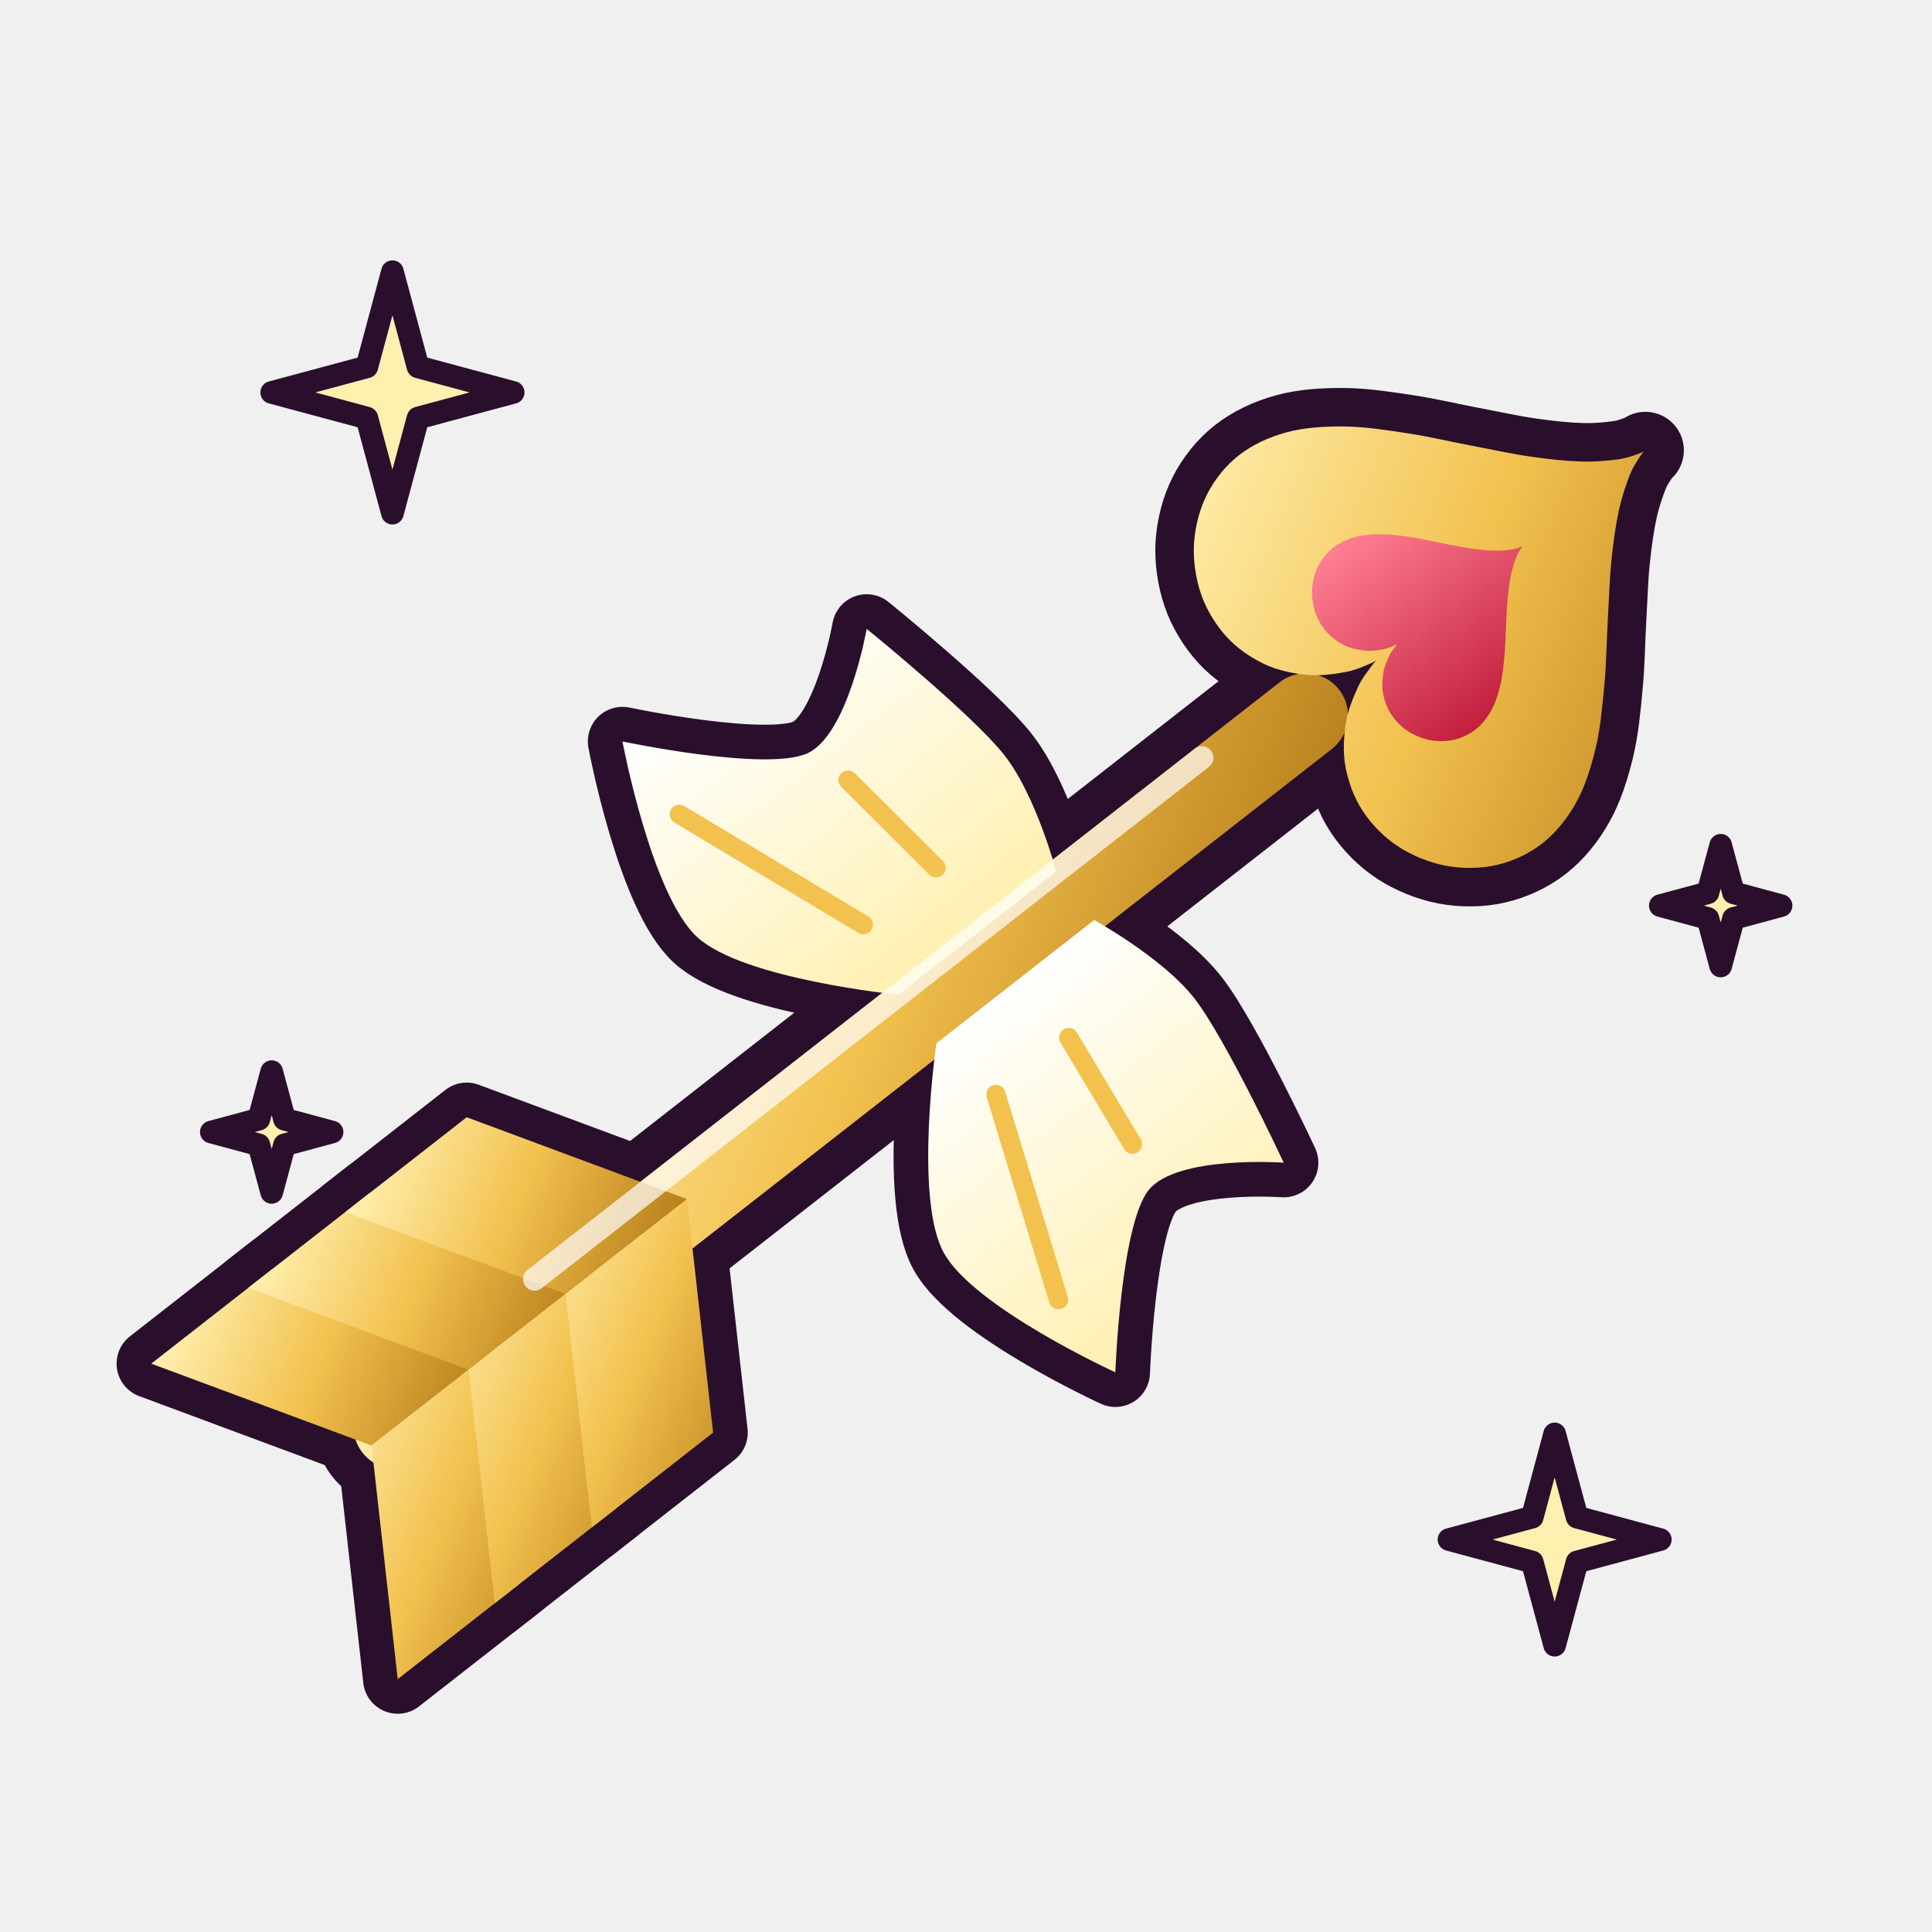
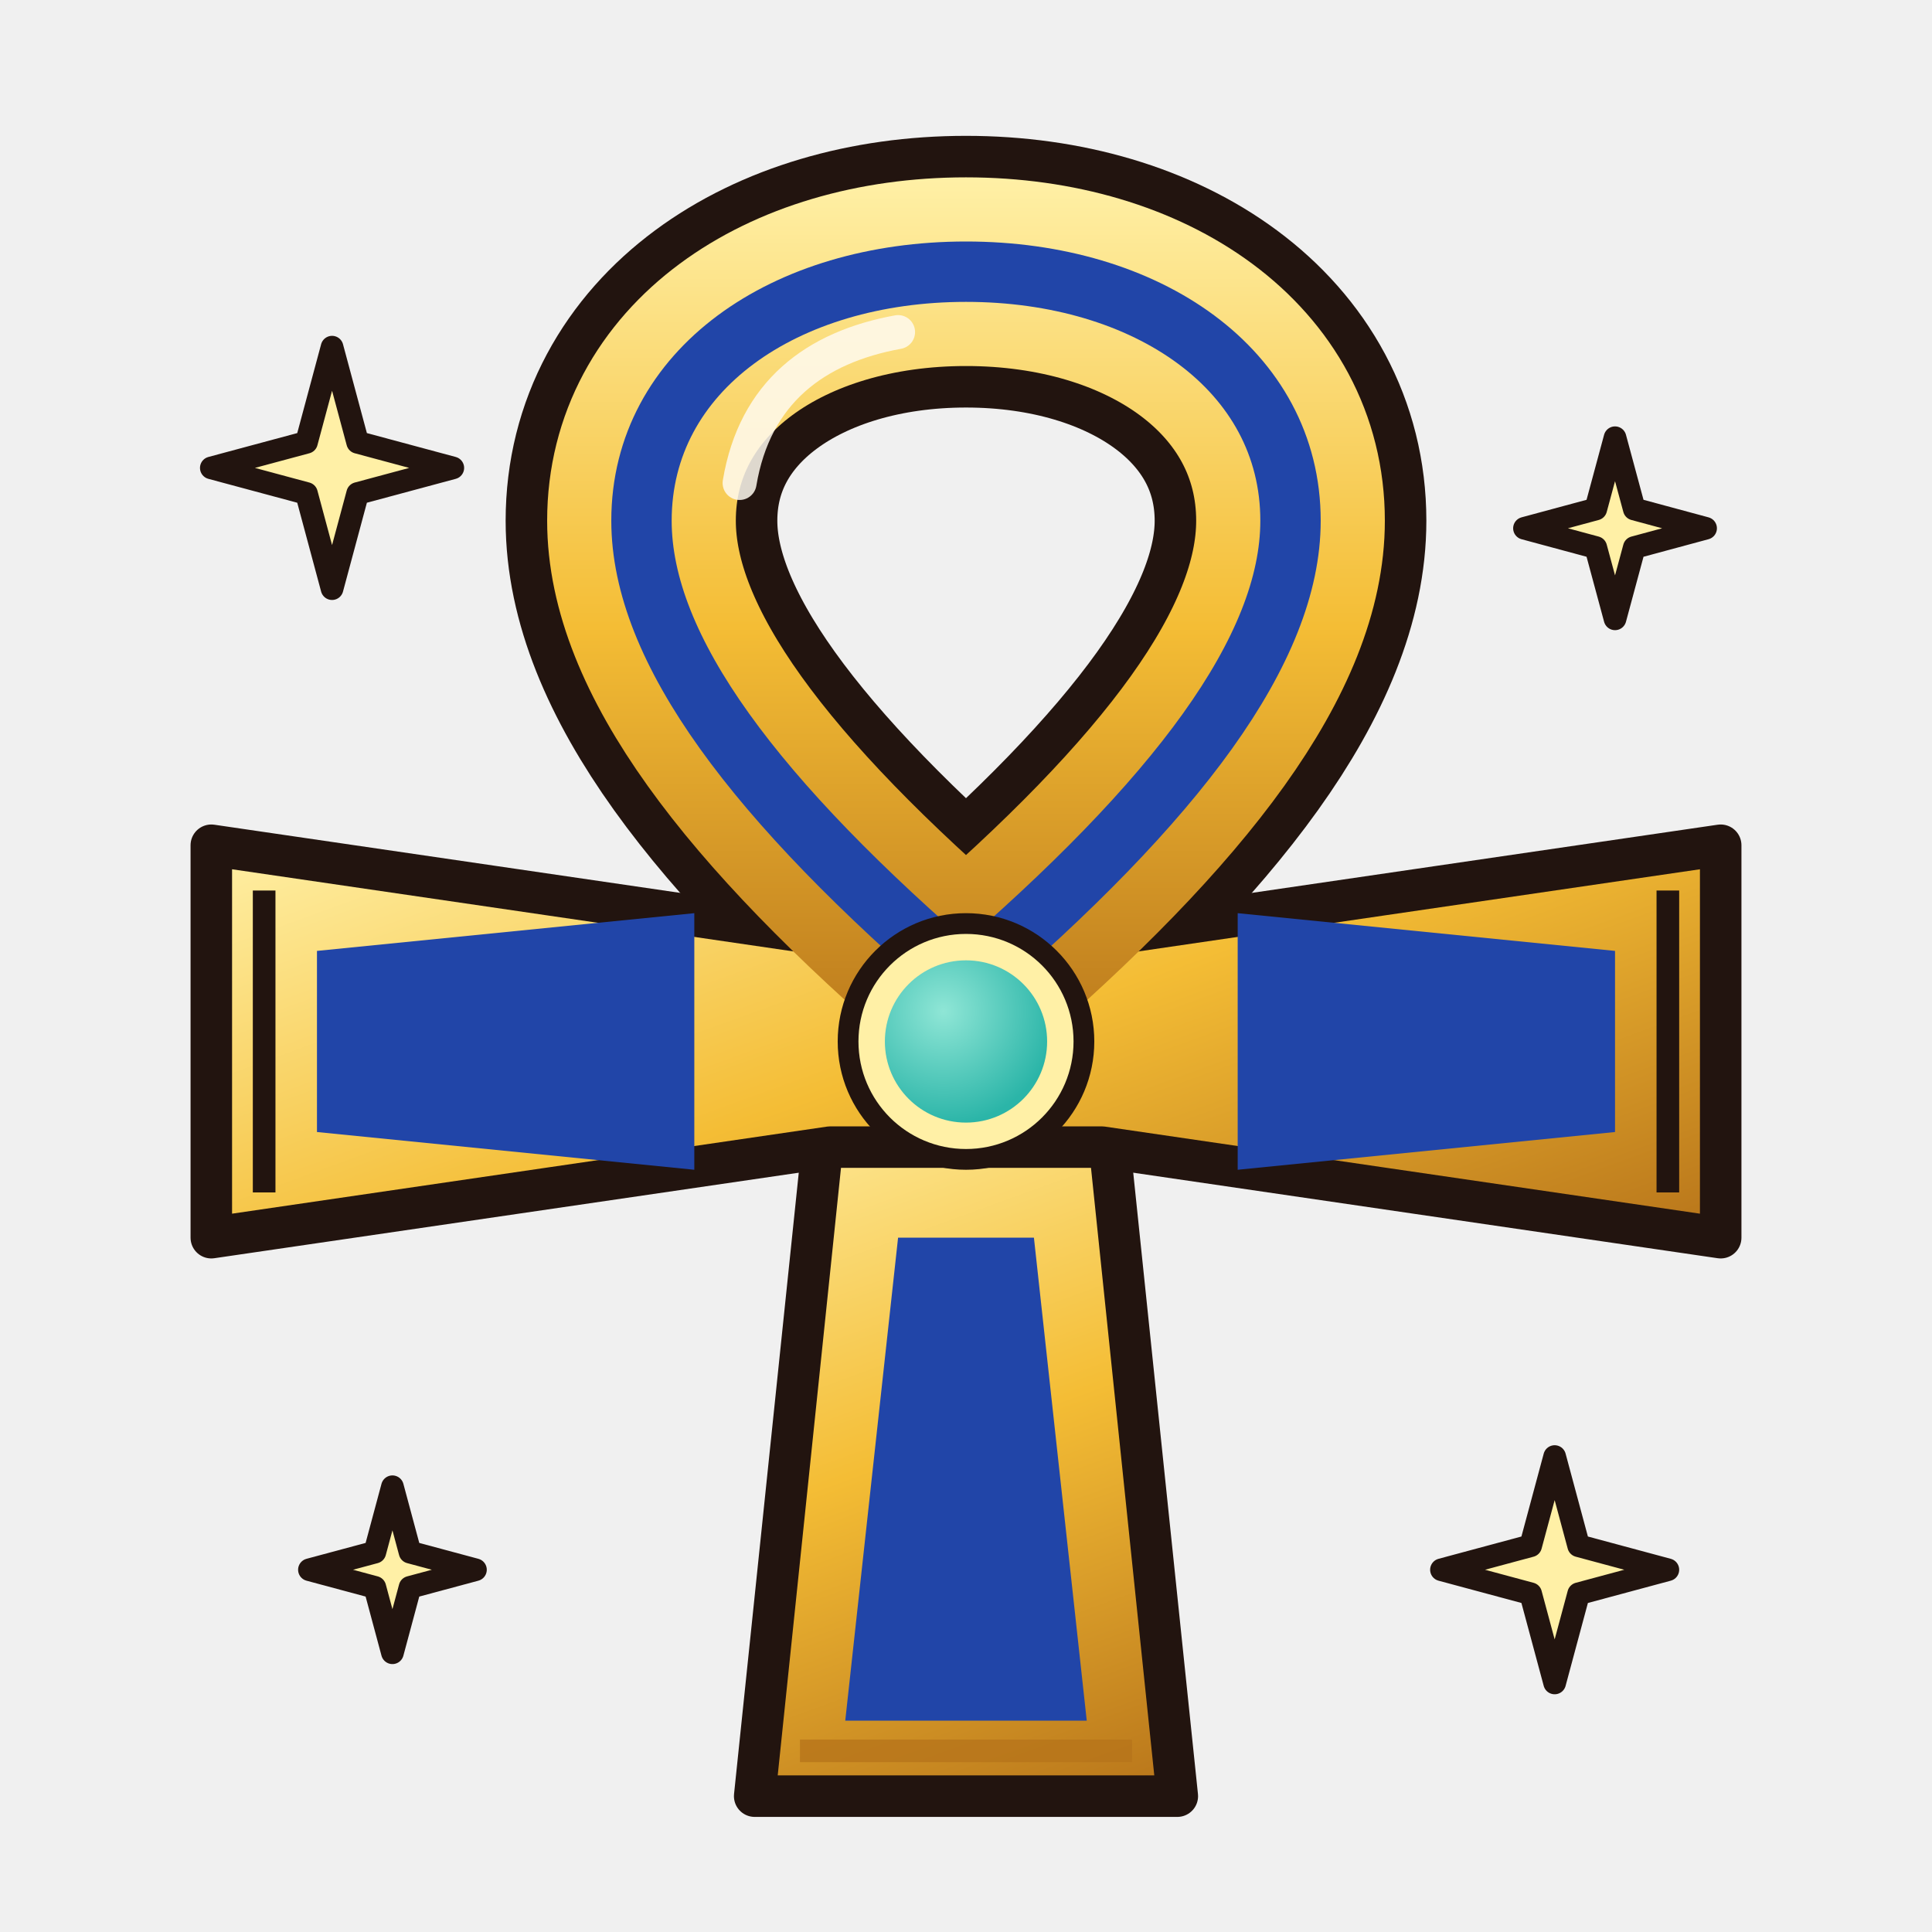
<svg xmlns="http://www.w3.org/2000/svg" width="256" height="256" viewBox="0 0 256 256">
  <defs>
-     <linearGradient id="linear-gradient-1" x1="70.16" y1="124.73" x2="155.3" y2="159.13" gradientUnits="userSpaceOnUse">
-       <stop offset="0" stop-color="#fff0b0" />
-       <stop offset="0.5" stop-color="#f2c14e" />
-       <stop offset="1" stop-color="#b9801c" />
+     <linearGradient id="linear-gradient-1" x1="109.3" y1="138.62" x2="146.7" y2="241.38" gradientUnits="userSpaceOnUse">
+       <stop offset="0" stop-color="#fff0a6" />
+       <stop offset="0.5" stop-color="#f4bd35" />
+       <stop offset="1" stop-color="#b7741a" />
    </linearGradient>
-     <linearGradient id="linear-gradient-2" x1="23.52" y1="172.1" x2="61.83" y2="187.58" gradientUnits="userSpaceOnUse">
-       <stop offset="0" stop-color="#fff0b0" />
-       <stop offset="0.5" stop-color="#f2c14e" />
-       <stop offset="1" stop-color="#b9801c" />
+     <linearGradient id="linear-gradient-2" x1="107.95" y1="82.9" x2="148.05" y2="193.1" gradientUnits="userSpaceOnUse">
+       <stop offset="0" stop-color="#fff0a6" />
+       <stop offset="0.5" stop-color="#f4bd35" />
+       <stop offset="1" stop-color="#b7741a" />
    </linearGradient>
-     <linearGradient id="linear-gradient-3" x1="39.84" y1="192.99" x2="78.16" y2="208.48" gradientUnits="userSpaceOnUse">
-       <stop offset="0" stop-color="#fff0b0" />
-       <stop offset="0.5" stop-color="#f2c14e" />
-       <stop offset="1" stop-color="#b9801c" />
+     <linearGradient id="linear-gradient-3" x1="128" y1="23.5" x2="128" y2="142.5" gradientUnits="userSpaceOnUse">
+       <stop offset="0" stop-color="#fff0a6" />
+       <stop offset="0.5" stop-color="#f4bd35" />
+       <stop offset="1" stop-color="#b7741a" />
    </linearGradient>
-     <linearGradient id="linear-gradient-4" x1="36.38" y1="162.05" x2="74.69" y2="177.53" gradientUnits="userSpaceOnUse">
-       <stop offset="0" stop-color="#fff0b0" />
-       <stop offset="0.5" stop-color="#f2c14e" />
-       <stop offset="1" stop-color="#b9801c" />
-     </linearGradient>
-     <linearGradient id="linear-gradient-5" x1="52.7" y1="182.95" x2="91.02" y2="198.43" gradientUnits="userSpaceOnUse">
-       <stop offset="0" stop-color="#fff0b0" />
-       <stop offset="0.5" stop-color="#f2c14e" />
-       <stop offset="1" stop-color="#b9801c" />
-     </linearGradient>
-     <linearGradient id="linear-gradient-6" x1="49.24" y1="152" x2="87.55" y2="167.48" gradientUnits="userSpaceOnUse">
-       <stop offset="0" stop-color="#fff0b0" />
-       <stop offset="0.5" stop-color="#f2c14e" />
-       <stop offset="1" stop-color="#b9801c" />
-     </linearGradient>
-     <linearGradient id="linear-gradient-7" x1="65.56" y1="172.9" x2="103.88" y2="188.38" gradientUnits="userSpaceOnUse">
-       <stop offset="0" stop-color="#fff0b0" />
-       <stop offset="0.5" stop-color="#f2c14e" />
-       <stop offset="1" stop-color="#b9801c" />
-     </linearGradient>
-     <linearGradient id="linear-gradient-8" x1="94.49" y1="88.87" x2="124.63" y2="127.45" gradientUnits="userSpaceOnUse">
-       <stop offset="0" stop-color="#ffffff" />
-       <stop offset="1" stop-color="#fff0b0" />
-     </linearGradient>
-     <linearGradient id="linear-gradient-9" x1="129.66" y1="133.88" x2="159.8" y2="172.46" gradientUnits="userSpaceOnUse">
-       <stop offset="0" stop-color="#ffffff" />
-       <stop offset="1" stop-color="#fff0b0" />
-     </linearGradient>
-     <linearGradient id="linear-gradient-10" x1="154.9" y1="61.71" x2="234.66" y2="93.94" gradientUnits="userSpaceOnUse">
-       <stop offset="0" stop-color="#fff0b0" />
-       <stop offset="0.5" stop-color="#f2c14e" />
-       <stop offset="1" stop-color="#b9801c" />
-     </linearGradient>
-     <linearGradient id="linear-gradient-11" x1="181.58" y1="68.72" x2="200.42" y2="92.83" gradientUnits="userSpaceOnUse">
-       <stop offset="0" stop-color="#ff7f93" />
-       <stop offset="1" stop-color="#c21f3d" />
-     </linearGradient>
+     <radialGradient id="radial-gradient-1" cx="125" cy="134" r="15" gradientUnits="userSpaceOnUse">
+       <stop offset="0" stop-color="#8fe6d6" />
+       <stop offset="1" stop-color="#2bb5a8" />
+     </radialGradient>
  </defs>
  <g>
-     <g>
-       <line x1="52.45" y1="189.03" x2="173.01" y2="94.83" fill="none" stroke="#2a0f2c" stroke-width="21.42" stroke-linecap="round" stroke-linejoin="round" />
-       <polygon points="49.23,191.54 20.04,180.69 36.12,168.13 65.31,178.98" fill="#2a0f2c" stroke="#2a0f2c" stroke-width="9.18" stroke-linecap="round" stroke-linejoin="round" />
-       <polygon points="49.23,191.54 52.7,222.49 68.77,209.93 65.31,178.98" fill="#2a0f2c" stroke="#2a0f2c" stroke-width="9.18" stroke-linecap="round" stroke-linejoin="round" />
-       <polygon points="62.09,181.49 32.9,170.64 48.98,158.08 78.17,168.93" fill="#2a0f2c" stroke="#2a0f2c" stroke-width="9.18" stroke-linecap="round" stroke-linejoin="round" />
-       <polygon points="62.09,181.49 65.56,212.44 81.63,199.88 78.17,168.93" fill="#2a0f2c" stroke="#2a0f2c" stroke-width="9.18" stroke-linecap="round" stroke-linejoin="round" />
-       <polygon points="74.95,171.45 45.76,160.6 61.84,148.04 91.03,158.89" fill="#2a0f2c" stroke="#2a0f2c" stroke-width="9.18" stroke-linecap="round" stroke-linejoin="round" />
-       <polygon points="74.95,171.45 78.42,202.39 94.49,189.83 91.03,158.89" fill="#2a0f2c" stroke="#2a0f2c" stroke-width="9.18" stroke-linecap="round" stroke-linejoin="round" />
-       <path d="M119.06 131.81 C119.06 131.81 98.47 129.77 92.38 124.17 C86.29 118.58 82.48 98.25 82.48 98.25 C82.48 98.25 101.61 102.3 107 99.81 C112.39 97.32 114.84 83.33 114.84 83.33 C114.84 83.33 128.93 94.75 133.12 100.11 C137.31 105.47 139.96 115.48 139.96 115.48 Z" fill="#2a0f2c" stroke="#2a0f2c" stroke-width="9.18" stroke-linecap="round" stroke-linejoin="round" />
-       <path d="M124.08 138.24 C124.08 138.24 121.08 158.7 125.04 165.97 C128.99 173.23 147.79 181.84 147.79 181.84 C147.79 181.84 148.49 162.31 152.21 157.68 C155.94 153.05 170.1 154.06 170.1 154.06 C170.1 154.06 162.43 137.62 158.24 132.26 C154.05 126.9 144.98 121.91 144.98 121.91 Z" fill="#2a0f2c" stroke="#2a0f2c" stroke-width="9.18" stroke-linecap="round" stroke-linejoin="round" />
-       <path d="M182.66 87.3 C182.66 87.3 182.31 87.63 181.58 87.92 C180.85 88.22 179.67 88.8 178.3 89.04 C176.92 89.3 175.08 89.59 173.3 89.43 C171.52 89.27 169.42 88.88 167.63 88.04 C165.83 87.2 163.94 85.94 162.54 84.39 C161.13 82.85 159.87 80.82 159.16 78.76 C158.44 76.69 158.08 74.24 158.21 72.03 C158.35 69.82 158.95 67.43 159.95 65.49 C160.94 63.53 162.42 61.68 164.17 60.32 C165.91 58.96 168.1 57.93 170.42 57.3 C172.73 56.66 175.4 56.49 178.07 56.51 C180.75 56.53 183.67 56.98 186.49 57.41 C189.3 57.83 192.25 58.54 194.97 59.05 C197.7 59.57 200.43 60.17 202.85 60.51 C205.28 60.86 207.58 61.1 209.5 61.15 C211.41 61.21 213.08 61.04 214.36 60.87 C215.64 60.7 216.56 60.32 217.17 60.11 C217.78 59.92 218.02 59.67 218.02 59.67 C218.02 59.67 217.72 59.84 217.38 60.39 C217.04 60.93 216.44 61.73 215.96 62.93 C215.49 64.13 214.93 65.71 214.52 67.58 C214.11 69.45 213.78 71.75 213.53 74.18 C213.28 76.61 213.2 79.41 213.04 82.18 C212.88 84.95 212.86 87.98 212.58 90.81 C212.32 93.65 212.05 96.59 211.42 99.19 C210.79 101.79 209.98 104.34 208.8 106.43 C207.63 108.52 206.1 110.4 204.36 111.76 C202.61 113.13 200.47 114.12 198.33 114.61 C196.2 115.11 193.74 115.12 191.56 114.71 C189.38 114.3 187.09 113.36 185.26 112.16 C183.43 110.97 181.76 109.26 180.61 107.52 C179.44 105.78 178.68 103.65 178.3 101.7 C177.92 99.76 178.05 97.63 178.32 95.86 C178.6 94.09 179.33 92.38 179.91 91.1 C180.48 89.83 181.33 88.83 181.79 88.19 C182.25 87.55 182.66 87.3 182.66 87.3 Z" fill="#2a0f2c" stroke="#2a0f2c" stroke-width="10.2" stroke-linecap="round" stroke-linejoin="round" />
-       <line x1="52.45" y1="189.03" x2="173.01" y2="94.83" fill="none" stroke="url(#linear-gradient-1)" stroke-width="11.22" stroke-linecap="round" stroke-linejoin="round" />
-       <polygon points="49.23,191.54 20.04,180.69 36.12,168.13 65.31,178.98" fill="url(#linear-gradient-2)" />
-       <polygon points="49.23,191.54 52.7,222.49 68.77,209.93 65.31,178.98" fill="url(#linear-gradient-3)" />
-       <polygon points="62.09,181.49 32.9,170.64 48.98,158.08 78.17,168.93" fill="url(#linear-gradient-4)" />
-       <polygon points="62.09,181.49 65.56,212.44 81.63,199.88 78.17,168.93" fill="url(#linear-gradient-5)" />
-       <polygon points="74.95,171.45 45.76,160.6 61.84,148.04 91.03,158.89" fill="url(#linear-gradient-6)" />
-       <polygon points="74.95,171.45 78.42,202.39 94.49,189.83 91.03,158.89" fill="url(#linear-gradient-7)" />
-       <path d="M119.06 131.81 C119.06 131.81 98.47 129.77 92.38 124.17 C86.29 118.58 82.48 98.25 82.48 98.25 C82.48 98.25 101.61 102.3 107 99.81 C112.39 97.32 114.84 83.33 114.84 83.33 C114.84 83.33 128.93 94.75 133.12 100.11 C137.31 105.47 139.96 115.48 139.96 115.48 Z" fill="url(#linear-gradient-8)" />
-       <path d="M124.08 138.24 C124.08 138.24 121.08 158.7 125.04 165.97 C128.99 173.23 147.79 181.84 147.79 181.84 C147.79 181.84 148.49 162.31 152.21 157.68 C155.94 153.05 170.1 154.06 170.1 154.06 C170.1 154.06 162.43 137.62 158.24 132.26 C154.05 126.9 144.98 121.91 144.98 121.91 Z" fill="url(#linear-gradient-9)" />
-       <path d="M182.66 87.3 C182.66 87.3 182.31 87.63 181.58 87.92 C180.85 88.22 179.67 88.8 178.3 89.04 C176.92 89.3 175.08 89.59 173.3 89.43 C171.52 89.27 169.42 88.88 167.63 88.04 C165.83 87.2 163.94 85.94 162.54 84.39 C161.13 82.85 159.87 80.82 159.16 78.76 C158.44 76.69 158.08 74.24 158.21 72.03 C158.35 69.82 158.95 67.43 159.95 65.49 C160.94 63.53 162.42 61.68 164.17 60.32 C165.91 58.96 168.1 57.93 170.42 57.3 C172.73 56.66 175.4 56.49 178.07 56.51 C180.75 56.53 183.67 56.98 186.49 57.41 C189.3 57.83 192.25 58.54 194.97 59.05 C197.7 59.57 200.43 60.17 202.85 60.51 C205.28 60.86 207.58 61.1 209.5 61.15 C211.41 61.21 213.08 61.04 214.36 60.87 C215.64 60.7 216.56 60.32 217.17 60.11 C217.78 59.92 218.02 59.67 218.02 59.67 C218.02 59.67 217.72 59.84 217.38 60.39 C217.04 60.93 216.44 61.73 215.96 62.93 C215.49 64.13 214.93 65.71 214.52 67.58 C214.11 69.45 213.78 71.75 213.53 74.18 C213.28 76.61 213.2 79.41 213.04 82.18 C212.88 84.95 212.86 87.98 212.58 90.81 C212.32 93.65 212.05 96.59 211.42 99.19 C210.79 101.79 209.98 104.34 208.8 106.43 C207.63 108.52 206.1 110.4 204.36 111.76 C202.61 113.13 200.47 114.12 198.33 114.61 C196.2 115.11 193.74 115.12 191.56 114.71 C189.38 114.3 187.09 113.36 185.26 112.16 C183.43 110.97 181.76 109.26 180.61 107.52 C179.44 105.78 178.68 103.65 178.3 101.7 C177.92 99.76 178.05 97.63 178.32 95.86 C178.6 94.09 179.33 92.38 179.91 91.1 C180.48 89.83 181.33 88.83 181.79 88.19 C182.25 87.55 182.66 87.3 182.66 87.3 Z" fill="url(#linear-gradient-10)" />
-       <path d="M185.32 85.22 C185.32 85.22 185.15 85.37 184.81 85.51 C184.47 85.65 183.92 85.92 183.28 86.04 C182.63 86.15 181.77 86.3 180.93 86.21 C180.1 86.14 179.11 85.96 178.28 85.57 C177.43 85.17 176.55 84.59 175.89 83.86 C175.22 83.14 174.64 82.18 174.31 81.21 C173.97 80.25 173.8 79.1 173.86 78.06 C173.92 77.03 174.21 75.91 174.67 74.99 C175.14 74.08 175.83 73.21 176.65 72.57 C177.47 71.93 178.5 71.45 179.58 71.15 C180.67 70.86 181.92 70.78 183.17 70.78 C184.43 70.79 185.8 71.01 187.12 71.2 C188.44 71.4 189.81 71.74 191.09 71.98 C192.37 72.23 193.65 72.49 194.79 72.66 C195.92 72.83 197 72.93 197.9 72.96 C198.8 72.99 199.58 72.91 200.18 72.83 C200.78 72.75 201.21 72.57 201.49 72.48 C201.78 72.38 201.9 72.26 201.9 72.26 C201.9 72.26 201.76 72.35 201.6 72.6 C201.43 72.86 201.15 73.23 200.93 73.79 C200.71 74.36 200.45 75.09 200.26 75.98 C200.06 76.86 199.9 77.93 199.79 79.06 C199.68 80.21 199.63 81.52 199.56 82.82 C199.48 84.12 199.48 85.53 199.35 86.86 C199.22 88.19 199.1 89.57 198.8 90.8 C198.51 92.01 198.13 93.2 197.58 94.19 C197.02 95.17 196.31 96.04 195.49 96.69 C194.67 97.33 193.66 97.79 192.67 98.02 C191.67 98.25 190.51 98.26 189.49 98.07 C188.47 97.87 187.39 97.43 186.54 96.87 C185.68 96.31 184.9 95.52 184.36 94.69 C183.81 93.88 183.46 92.88 183.27 91.97 C183.1 91.06 183.16 90.06 183.29 89.24 C183.41 88.4 183.76 87.6 184.03 87 C184.3 86.4 184.7 85.94 184.91 85.64 C185.13 85.34 185.32 85.22 185.32 85.22 Z" fill="url(#linear-gradient-11)" />
-       <line x1="70.83" y1="169.49" x2="159.25" y2="100.41" fill="none" stroke="#ffffff" stroke-width="3.06" stroke-linecap="round" stroke-linejoin="round" opacity="0.7" />
-       <path d="M114.39 122.52 L90.02 107.9 M124.03 114.98 L112.38 103.37" fill="none" stroke="#f2c14e" stroke-width="2.55" stroke-linecap="round" stroke-linejoin="round" />
-       <path d="M131.97 145.02 L140.26 172.2 M141.61 137.48 L150.05 151.6" fill="none" stroke="#f2c14e" stroke-width="2.55" stroke-linecap="round" stroke-linejoin="round" />
-     </g>
-     <polygon points="52,36 55.39,48.61 68,52 55.39,55.39 52,68 48.61,55.39 36,52 48.61,48.61" fill="#fff0b0" stroke="#2a0f2c" stroke-width="3" stroke-linecap="round" stroke-linejoin="round" />
-     <polygon points="206,190 208.97,201.03 220,204 208.97,206.97 206,218 203.03,206.97 192,204 203.03,201.03" fill="#fff0b0" stroke="#2a0f2c" stroke-width="3" stroke-linecap="round" stroke-linejoin="round" />
-     <polygon points="228,112 229.7,118.3 236,120 229.7,121.7 228,128 226.3,121.7 220,120 226.3,118.3" fill="#fff0b0" stroke="#2a0f2c" stroke-width="3" stroke-linecap="round" stroke-linejoin="round" />
-     <polygon points="36,142 37.7,148.3 44,150 37.7,151.7 36,158 34.3,151.7 28,150 34.3,148.3" fill="#fff0b0" stroke="#2a0f2c" stroke-width="3" stroke-linecap="round" stroke-linejoin="round" />
+     <path d="M128 130 C100 106 85 86 85 69 C85 49 104 36 128 36 C152 36 171 49 171 69 C171 86 156 106 128 130 Z" fill="none" stroke="#22140f" stroke-width="36" stroke-linecap="round" stroke-linejoin="round" />
+     <polygon points="110,142 146,142 156,238 100,238" fill="url(#linear-gradient-1)" stroke="#22140f" stroke-width="5.5" stroke-linecap="round" stroke-linejoin="round" />
+     <polygon points="28,112 110,124 146,124 228,112 228,164 146,152 110,152 28,164" fill="url(#linear-gradient-2)" stroke="#22140f" stroke-width="5.5" stroke-linecap="round" stroke-linejoin="round" />
+     <path d="M128 130 C100 106 85 86 85 69 C85 49 104 36 128 36 C152 36 171 49 171 69 C171 86 156 106 128 130 Z" fill="none" stroke="url(#linear-gradient-3)" stroke-width="25" stroke-linecap="round" stroke-linejoin="round" />
+     <path d="M128 130 C100 106 85 86 85 69 C85 49 104 36 128 36 C152 36 171 49 171 69 C171 86 156 106 128 130 Z" fill="none" stroke="#2145a8" stroke-width="8" stroke-linecap="round" stroke-linejoin="round" />
+     <polygon points="119,164 137,164 144,228 112,228" fill="#2145a8" />
+     <polygon points="42,126 92,121 92,155 42,150" fill="#2145a8" />
+     <line x1="35" y1="118" x2="35" y2="158" fill="none" stroke="#22140f" stroke-width="3" stroke-linejoin="round" />
+     <polygon points="214,126 164,121 164,155 214,150" fill="#2145a8" />
+     <line x1="221" y1="118" x2="221" y2="158" fill="none" stroke="#22140f" stroke-width="3" stroke-linejoin="round" />
+     <circle cx="128" cy="138" r="17" fill="#22140f" />
+     <circle cx="128" cy="138" r="12.5" fill="url(#radial-gradient-1)" stroke="#fff0a6" stroke-width="3.5" stroke-linecap="round" stroke-linejoin="round" />
+     <path d="M98 64 C100 52 108 46 119 44" fill="none" stroke="#fffaf0" stroke-width="4.5" stroke-linecap="round" stroke-linejoin="round" opacity="0.85" />
+     <line x1="106" y1="232" x2="150" y2="232" fill="none" stroke="#b7741a" stroke-width="3" stroke-linejoin="round" opacity="0.8" />
+     <polygon points="44,46 47.39,58.61 60,62 47.39,65.39 44,78 40.61,65.39 28,62 40.61,58.61" fill="#fff0a6" stroke="#22140f" stroke-width="3" stroke-linecap="round" stroke-linejoin="round" />
+     <polygon points="214,58 216.55,67.45 226,70 216.55,72.55 214,82 211.45,72.55 202,70 211.45,67.45" fill="#fff0a6" stroke="#22140f" stroke-width="3" stroke-linecap="round" stroke-linejoin="round" />
+     <polygon points="206,193 209.18,204.82 221,208 209.18,211.18 206,223 202.82,211.18 191,208 202.82,204.82" fill="#fff0a6" stroke="#22140f" stroke-width="3" stroke-linecap="round" stroke-linejoin="round" />
+     <polygon points="52,197 54.33,205.67 63,208 54.33,210.33 52,219 49.67,210.33 41,208 49.67,205.67" fill="#fff0a6" stroke="#22140f" stroke-width="3" stroke-linecap="round" stroke-linejoin="round" />
  </g>
</svg>
